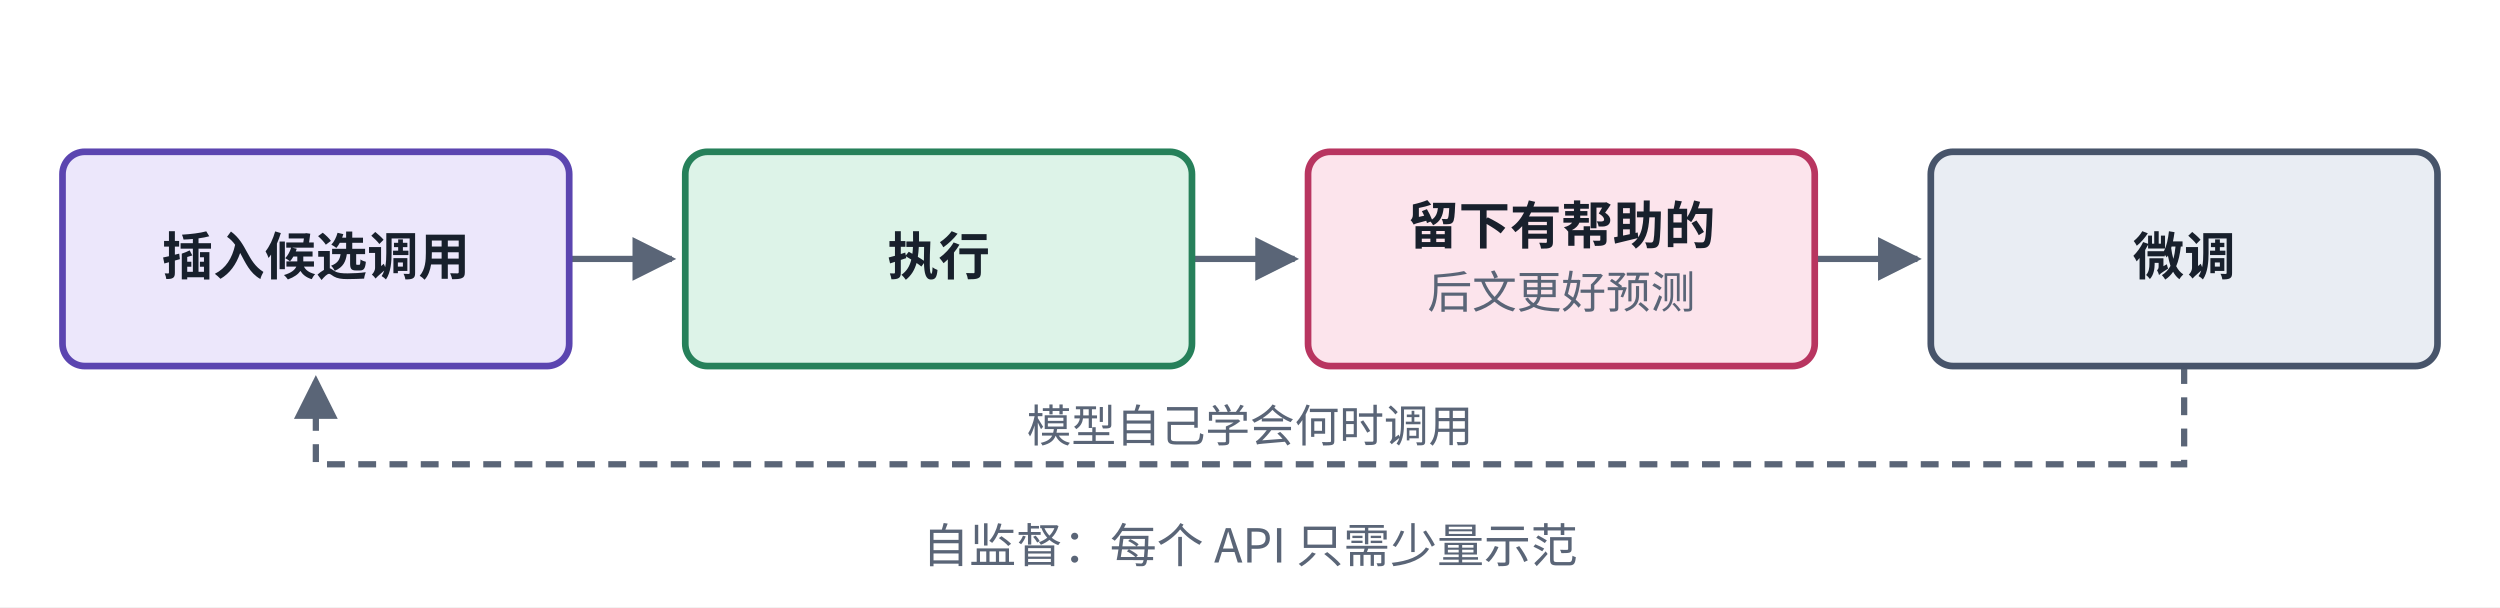
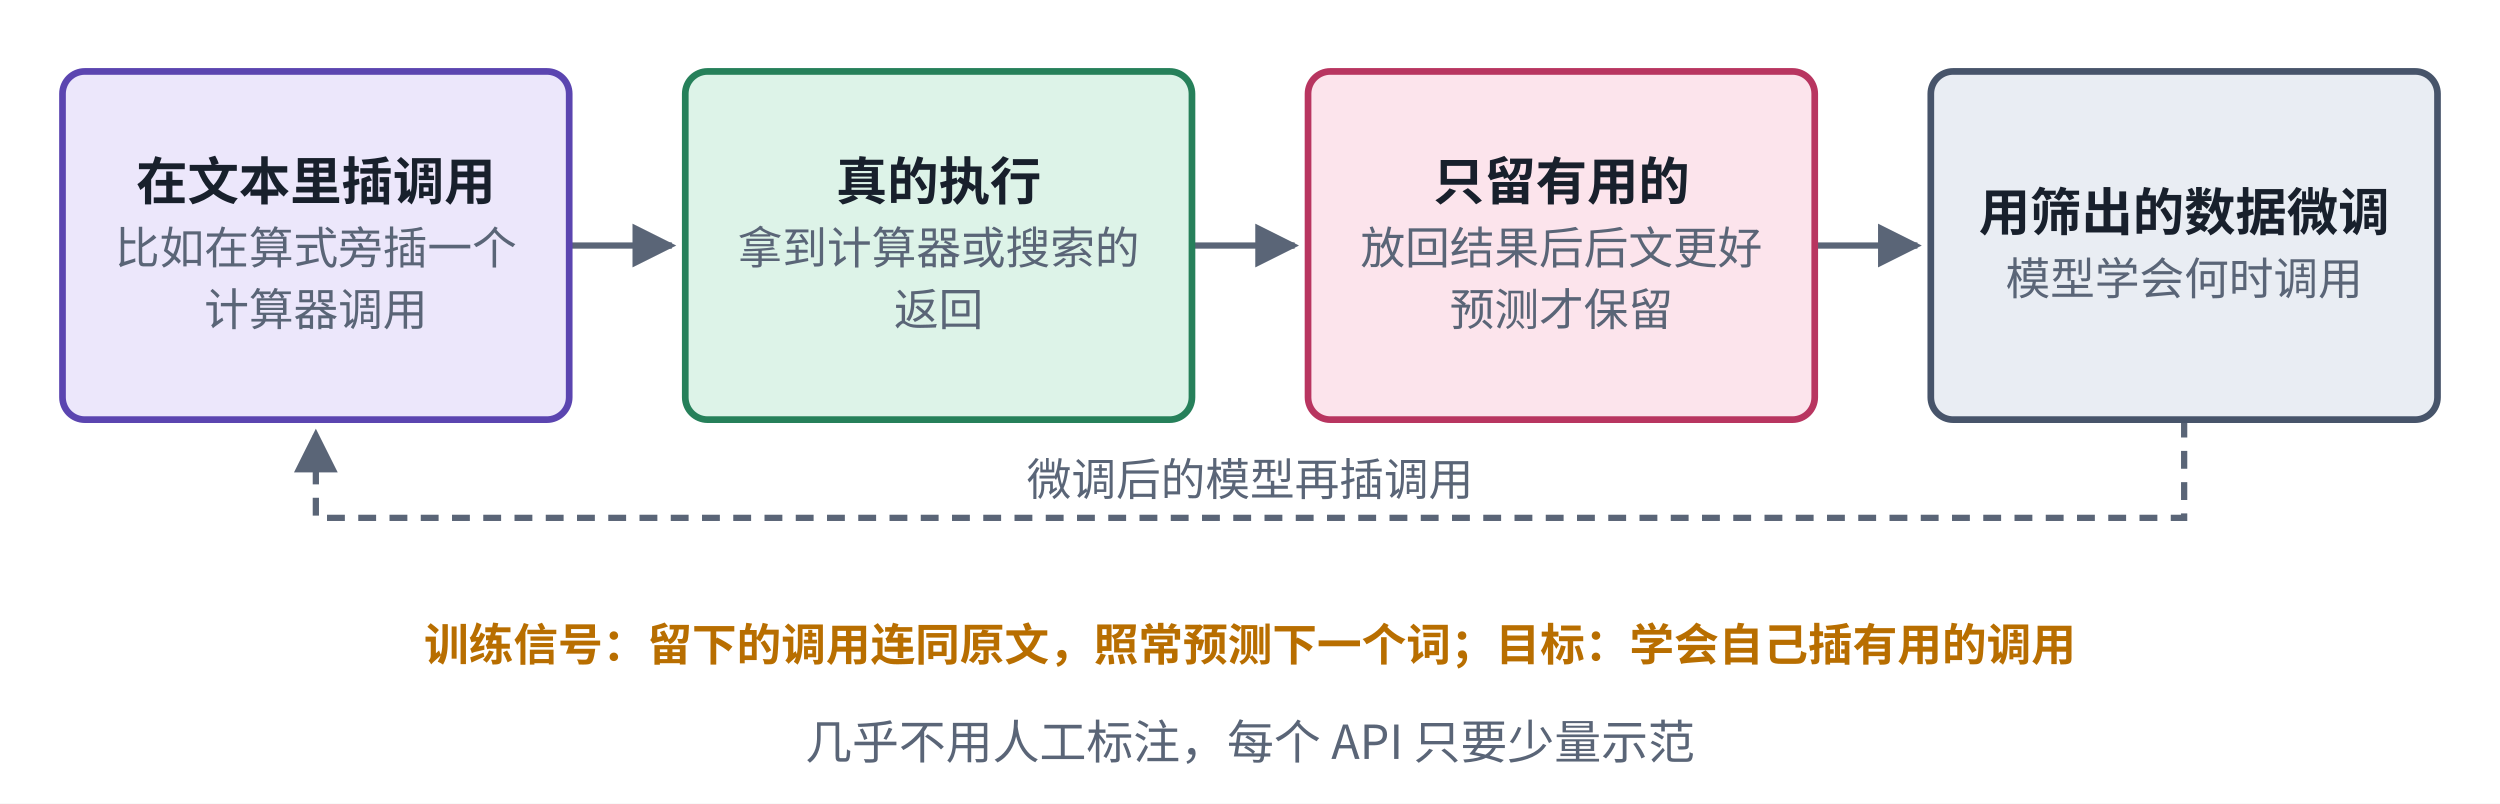
- <svg xmlns="http://www.w3.org/2000/svg" viewBox="0 0 560 136" width="560" height="136" role="img" aria-label="Toolformer 结构">
+ <svg xmlns="http://www.w3.org/2000/svg" viewBox="0 0 560 180" width="560" height="180" role="img" aria-label="Toolformer 结构">
  <defs>
    <marker id="ah-cardt1" viewBox="0 0 10 10" refX="9" refY="5" markerWidth="7" markerHeight="7" orient="auto-start-reverse">
      <path d="M0,0 L10,5 L0,10 z" fill="#5A6577" />
    </marker>
  </defs>
-   <rect x="0" y="0" width="560" height="136" fill="#ffffff" />
-   <path d="M127.5,58 L150.5,58" fill="none" stroke="#5A6577" stroke-width="1.4" marker-end="url(#ah-cardt1)" />
-   <path d="M267,58 L290,58" fill="none" stroke="#5A6577" stroke-width="1.4" marker-end="url(#ah-cardt1)" />
-   <path d="M406.5,58 L429.5,58" fill="none" stroke="#5A6577" stroke-width="1.4" marker-end="url(#ah-cardt1)" />
-   <path d="M489.25,82 L489.25,104 L70.75,104 L70.75,85" fill="none" stroke="#5A6577" stroke-width="1.4" stroke-dasharray="4 3" marker-end="url(#ah-cardt1)" />
-   <rect x="14" y="34" width="113.5" height="48" rx="5" fill="#ECE7FB" stroke="#5B45B0" stroke-width="1.5" />
-   <rect x="153.5" y="34" width="113.5" height="48" rx="5" fill="#DDF3E8" stroke="#26805A" stroke-width="1.5" />
-   <rect x="293" y="34" width="113.5" height="48" rx="5" fill="#FCE4EC" stroke="#B83560" stroke-width="1.5" />
-   <rect x="432.5" y="34" width="113.5" height="48" rx="5" fill="#E9EDF3" stroke="#47546A" stroke-width="1.5" />
-   <text x="70.75" y="61.565" text-anchor="middle" font-size="11.5" font-weight="600" fill="#18202C" font-family="PingFang SC, Noto Sans CJK SC, Microsoft YaHei, sans-serif">插入候选调用</text>
-   <text x="210.25" y="61.565" text-anchor="middle" font-size="11.5" font-weight="600" fill="#18202C" font-family="PingFang SC, Noto Sans CJK SC, Microsoft YaHei, sans-serif">执行</text>
-   <text x="349.75" y="54.665" text-anchor="middle" font-size="11.5" font-weight="600" fill="#18202C" font-family="PingFang SC, Noto Sans CJK SC, Microsoft YaHei, sans-serif">留下有帮助的</text>
-   <text x="349.75" y="69.035" text-anchor="middle" font-size="10" font-weight="400" fill="#5A6577" font-family="PingFang SC, Noto Sans CJK SC, Microsoft YaHei, sans-serif">后文更好预测</text>
-   <text x="489.25" y="61.565" text-anchor="middle" font-size="11.5" font-weight="600" fill="#18202C" font-family="PingFang SC, Noto Sans CJK SC, Microsoft YaHei, sans-serif">微调</text>
-   <text x="280" y="99" text-anchor="middle" font-size="10" font-weight="400" fill="#5A6577" font-family="PingFang SC, Noto Sans CJK SC, Microsoft YaHei, sans-serif" style="paint-order:stroke;stroke-width:4px;stroke-linejoin:round" stroke="#ffffff">模型自己学会何时调用</text>
-   <text x="280" y="126" text-anchor="middle" font-size="10.5" font-weight="500" fill="#5A6577" font-family="PingFang SC, Noto Sans CJK SC, Microsoft YaHei, sans-serif">自监督：每个 API 只需少量示范</text>
+   <rect x="0" y="0" width="560" height="180" fill="#ffffff" />
+   <path d="M127.5,55 L150.5,55" fill="none" stroke="#5A6577" stroke-width="1.4" marker-end="url(#ah-cardt1)" />
+   <path d="M267,55 L290,55" fill="none" stroke="#5A6577" stroke-width="1.4" marker-end="url(#ah-cardt1)" />
+   <path d="M406.5,55 L429.5,55" fill="none" stroke="#5A6577" stroke-width="1.4" marker-end="url(#ah-cardt1)" />
+   <path d="M489.25,94 L489.25,116 L70.75,116 L70.75,97" fill="none" stroke="#5A6577" stroke-width="1.4" stroke-dasharray="4 3" marker-end="url(#ah-cardt1)" />
+   <rect x="14" y="16" width="113.5" height="78" rx="5" fill="#ECE7FB" stroke="#5B45B0" stroke-width="1.5" />
+   <rect x="153.5" y="16" width="113.5" height="78" rx="5" fill="#DDF3E8" stroke="#26805A" stroke-width="1.5" />
+   <rect x="293" y="16" width="113.5" height="78" rx="5" fill="#FCE4EC" stroke="#B83560" stroke-width="1.5" />
+   <rect x="432.5" y="16" width="113.5" height="78" rx="5" fill="#E9EDF3" stroke="#47546A" stroke-width="1.5" />
+   <text x="70.75" y="44.765" text-anchor="middle" font-size="11.5" font-weight="600" fill="#18202C" font-family="PingFang SC, Noto Sans CJK SC, Microsoft YaHei, sans-serif">在文本里插调用</text>
+   <text x="70.75" y="59.135" text-anchor="middle" font-size="10" font-weight="400" fill="#5A6577" font-family="PingFang SC, Noto Sans CJK SC, Microsoft YaHei, sans-serif">比如在算式旁插一个</text>
+   <text x="70.75" y="72.935" text-anchor="middle" font-size="10" font-weight="400" fill="#5A6577" font-family="PingFang SC, Noto Sans CJK SC, Microsoft YaHei, sans-serif">计算器调用</text>
+   <text x="210.25" y="44.765" text-anchor="middle" font-size="11.5" font-weight="600" fill="#18202C" font-family="PingFang SC, Noto Sans CJK SC, Microsoft YaHei, sans-serif">真的执行</text>
+   <text x="210.25" y="59.135" text-anchor="middle" font-size="10" font-weight="400" fill="#5A6577" font-family="PingFang SC, Noto Sans CJK SC, Microsoft YaHei, sans-serif">拿到计算器或搜索的</text>
+   <text x="210.25" y="72.935" text-anchor="middle" font-size="10" font-weight="400" fill="#5A6577" font-family="PingFang SC, Noto Sans CJK SC, Microsoft YaHei, sans-serif">返回</text>
+   <text x="349.75" y="44.765" text-anchor="middle" font-size="11.5" font-weight="600" fill="#18202C" font-family="PingFang SC, Noto Sans CJK SC, Microsoft YaHei, sans-serif">只留有用的</text>
+   <text x="349.75" y="59.135" text-anchor="middle" font-size="10" font-weight="400" fill="#5A6577" font-family="PingFang SC, Noto Sans CJK SC, Microsoft YaHei, sans-serif">放回结果后后文更好</text>
+   <text x="349.75" y="72.935" text-anchor="middle" font-size="10" font-weight="400" fill="#5A6577" font-family="PingFang SC, Noto Sans CJK SC, Microsoft YaHei, sans-serif">预测才保留</text>
+   <text x="489.25" y="51.665" text-anchor="middle" font-size="11.5" font-weight="600" fill="#18202C" font-family="PingFang SC, Noto Sans CJK SC, Microsoft YaHei, sans-serif">用筛出的数据微调</text>
+   <text x="489.25" y="66.035" text-anchor="middle" font-size="10" font-weight="400" fill="#5A6577" font-family="PingFang SC, Noto Sans CJK SC, Microsoft YaHei, sans-serif">模型学会何时调用</text>
+   <text x="280" y="111" text-anchor="middle" font-size="10" font-weight="400" fill="#5A6577" font-family="PingFang SC, Noto Sans CJK SC, Microsoft YaHei, sans-serif" style="paint-order:stroke;stroke-width:4px;stroke-linejoin:round" stroke="#ffffff">微调后的模型再插调用</text>
+   <text x="280" y="148" text-anchor="middle" font-size="10" font-weight="600" fill="#B86E00" font-family="PingFang SC, Noto Sans CJK SC, Microsoft YaHei, sans-serif">训练信号：留下的调用连同原文，照常预测下一个词；目标：学会自己插有用的调用</text>
+   <text x="280" y="170" text-anchor="middle" font-size="10.5" font-weight="500" fill="#5A6577" font-family="PingFang SC, Noto Sans CJK SC, Microsoft YaHei, sans-serif">几乎不用人工标注，每个 API 只要少量示范</text>
</svg>
